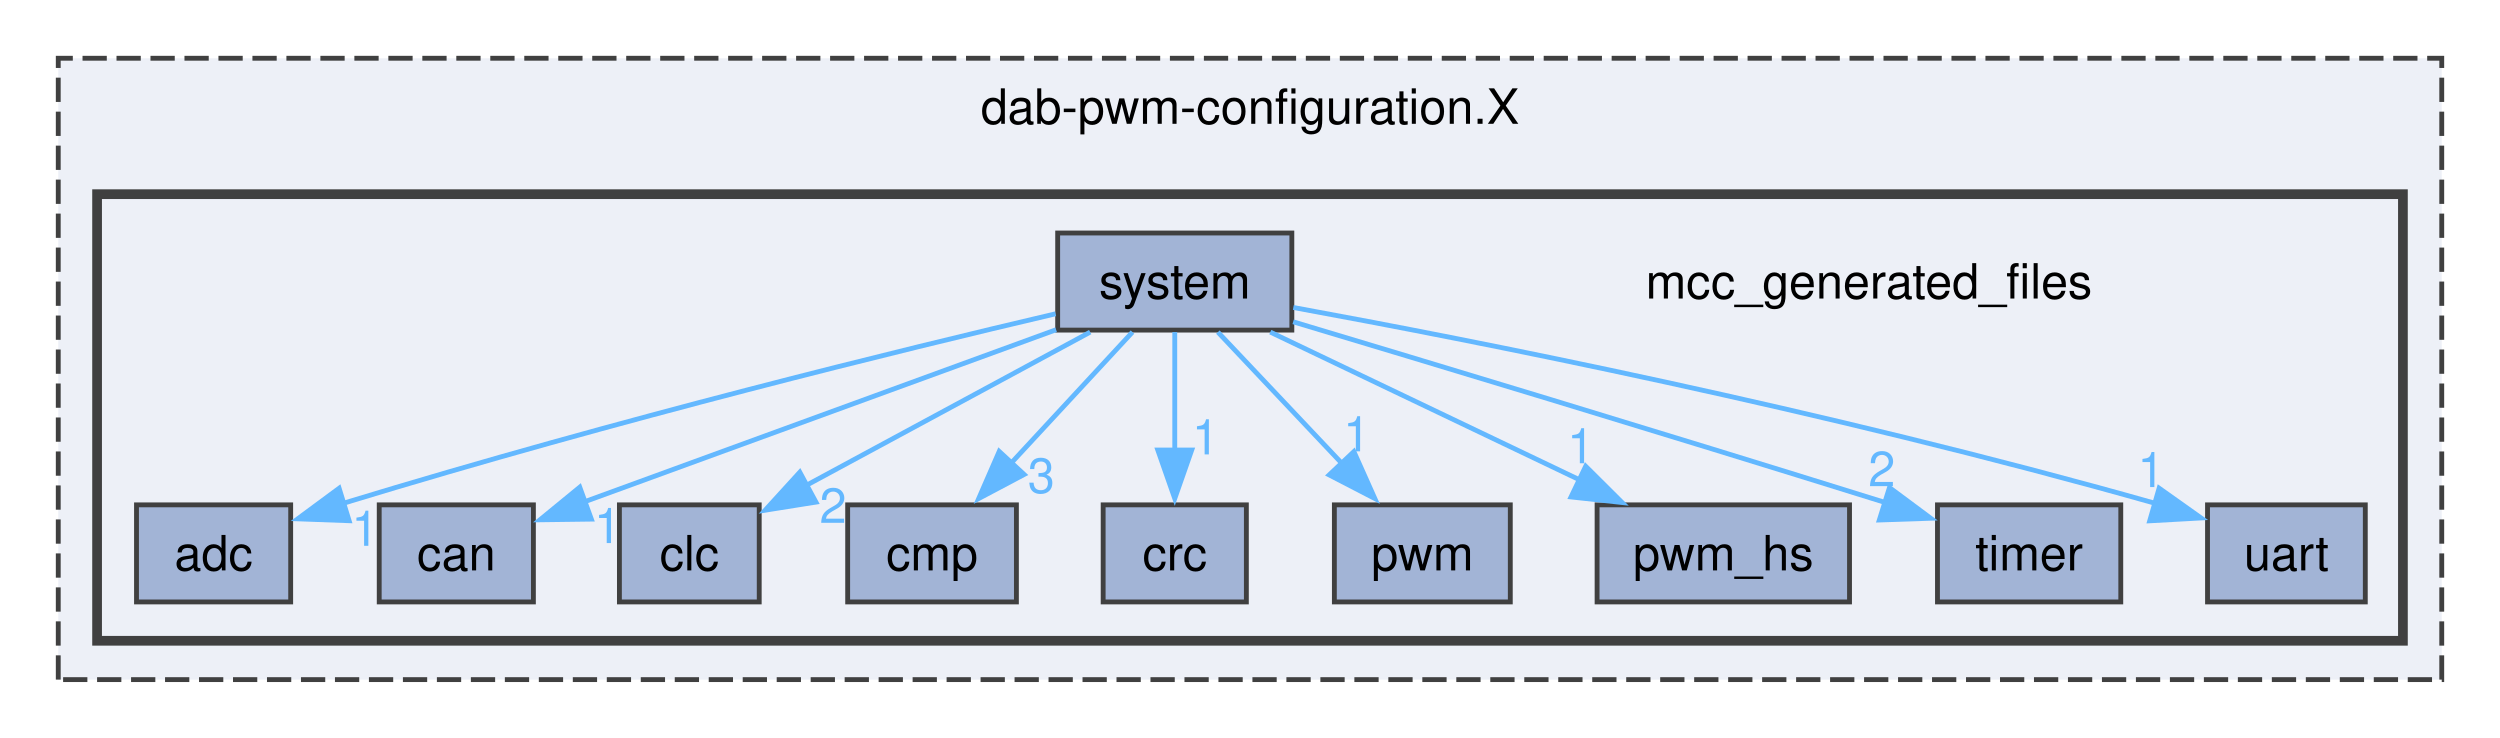
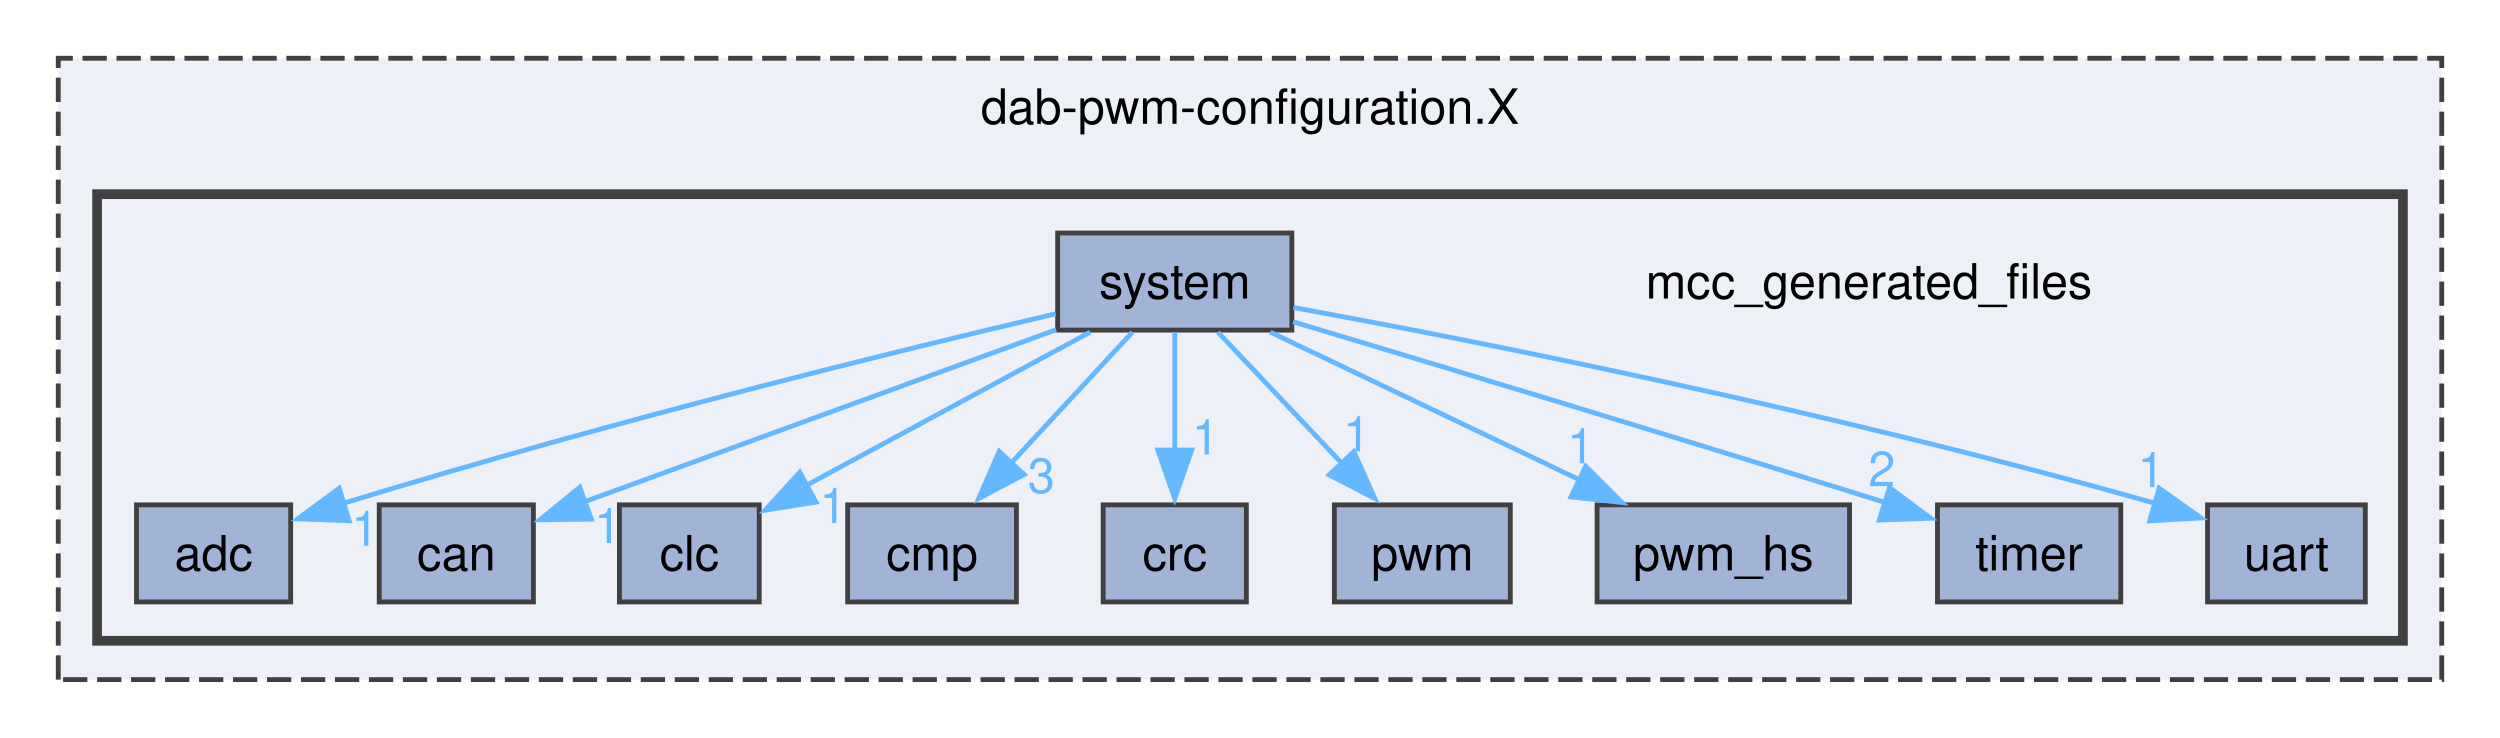
<svg xmlns="http://www.w3.org/2000/svg" xmlns:xlink="http://www.w3.org/1999/xlink" width="515pt" height="152pt" viewBox="0.00 0.00 515.00 152.00">
  <g id="graph0" class="graph" transform="scale(1 1) rotate(0) translate(4 148)">
    <g id="clust1" class="cluster">
      <g id="a_clust1">
        <a xlink:href="dir_631ca297c654d94c39f4f3043e00cda9.html" target="_top" xlink:title="dab-pwm-configuration.X">
          <polygon fill="#edf0f7" stroke="#404040" stroke-dasharray="5,2" points="8,-8 8,-136 499,-136 499,-8 8,-8" />
          <text text-anchor="middle" x="253.5" y="-122.5" font-family="Helvetica,sans-Serif" font-size="10.00">dab-pwm-configuration.X</text>
        </a>
      </g>
    </g>
    <g id="clust2" class="cluster">
      <g id="a_clust2">
        <a xlink:href="dir_f28365b143566f99bb5bb020caed50c6.html" target="_top">
          <polygon fill="#edf0f7" stroke="#404040" stroke-width="2" points="16,-16 16,-108 491,-108 491,-16 16,-16" />
        </a>
      </g>
    </g>
    <g id="node1" class="node">
      <text text-anchor="middle" x="381" y="-86.5" font-family="Helvetica,sans-Serif" font-size="10.00">mcc_generated_files</text>
    </g>
    <g id="node2" class="node">
      <g id="a_node2">
        <a xlink:href="dir_1aecfa62d2ae3671c3fc1d68a128b25b.html" target="_top" xlink:title="adc">
          <polygon fill="#a2b4d6" stroke="#404040" points="55.88,-44 24.12,-44 24.12,-24 55.88,-24 55.88,-44" />
          <text text-anchor="middle" x="40" y="-30.5" font-family="Helvetica,sans-Serif" font-size="10.00">adc</text>
        </a>
      </g>
    </g>
    <g id="node3" class="node">
      <g id="a_node3">
        <a xlink:href="dir_adc6e28d7131635cc5bbcff911172ba9.html" target="_top" xlink:title="can">
          <polygon fill="#a2b4d6" stroke="#404040" points="105.88,-44 74.12,-44 74.12,-24 105.88,-24 105.88,-44" />
          <text text-anchor="middle" x="90" y="-30.5" font-family="Helvetica,sans-Serif" font-size="10.00">can</text>
        </a>
      </g>
    </g>
    <g id="node4" class="node">
      <g id="a_node4">
        <a xlink:href="dir_f067220b63bbc6a5a42724f64ceccd11.html" target="_top" xlink:title="clc">
          <polygon fill="#a2b4d6" stroke="#404040" points="152.4,-44 123.6,-44 123.6,-24 152.4,-24 152.4,-44" />
          <text text-anchor="middle" x="138" y="-30.5" font-family="Helvetica,sans-Serif" font-size="10.00">clc</text>
        </a>
      </g>
    </g>
    <g id="node5" class="node">
      <g id="a_node5">
        <a xlink:href="dir_02e755565b11eea6321da4e3d47ab3d6.html" target="_top" xlink:title="cmp">
          <polygon fill="#a2b4d6" stroke="#404040" points="205.38,-44 170.62,-44 170.62,-24 205.38,-24 205.38,-44" />
          <text text-anchor="middle" x="188" y="-30.5" font-family="Helvetica,sans-Serif" font-size="10.00">cmp</text>
        </a>
      </g>
    </g>
    <g id="node6" class="node">
      <g id="a_node6">
        <a xlink:href="dir_301b91c62122e717d32c661ed344663f.html" target="_top" xlink:title="crc">
          <polygon fill="#a2b4d6" stroke="#404040" points="252.75,-44 223.25,-44 223.25,-24 252.75,-24 252.75,-44" />
          <text text-anchor="middle" x="238" y="-30.5" font-family="Helvetica,sans-Serif" font-size="10.00">crc</text>
        </a>
      </g>
    </g>
    <g id="node7" class="node">
      <g id="a_node7">
        <a xlink:href="dir_67b66e6a9ffe6255f1477248ef3f6ff9.html" target="_top" xlink:title="pwm">
          <polygon fill="#a2b4d6" stroke="#404040" points="307.12,-44 270.88,-44 270.88,-24 307.12,-24 307.12,-44" />
          <text text-anchor="middle" x="289" y="-30.5" font-family="Helvetica,sans-Serif" font-size="10.00">pwm</text>
        </a>
      </g>
    </g>
    <g id="node8" class="node">
      <g id="a_node8">
        <a xlink:href="dir_f84683fdb381acfe24681f78d570a8ec.html" target="_top" xlink:title="pwm_hs">
          <polygon fill="#a2b4d6" stroke="#404040" points="377,-44 325,-44 325,-24 377,-24 377,-44" />
          <text text-anchor="middle" x="351" y="-30.5" font-family="Helvetica,sans-Serif" font-size="10.00">pwm_hs</text>
        </a>
      </g>
    </g>
    <g id="node9" class="node">
      <g id="a_node9">
        <a xlink:href="dir_099b2ec23cd3c9c691d6919bf295e8f8.html" target="_top" xlink:title="system">
          <polygon fill="#a2b4d6" stroke="#404040" points="262.12,-100 213.88,-100 213.88,-80 262.12,-80 262.12,-100" />
          <text text-anchor="middle" x="238" y="-86.5" font-family="Helvetica,sans-Serif" font-size="10.00">system</text>
        </a>
      </g>
    </g>
    <g id="edge2" class="edge">
      <g id="a_edge2">
-         <a xlink:href="dir_000040_000001.html" target="_top">
+         <a xlink:href="dir_000041_000001.html" target="_top">
          <path fill="none" stroke="#63b8ff" d="M213.45,-83.36C181.65,-75.89 124.31,-61.89 66.71,-44.32" />
          <polygon fill="#63b8ff" stroke="#63b8ff" points="67.92,-40.73 57.33,-41.12 65.86,-47.42 67.92,-40.73" />
        </a>
      </g>
      <g id="a_edge2-headlabel">
-         <a xlink:href="dir_000040_000001.html" target="_top" xlink:title="1">
+         <a xlink:href="dir_000041_000001.html" target="_top" xlink:title="1">
          <text text-anchor="middle" x="71.19" y="-35.57" font-family="Helvetica,sans-Serif" font-size="10.00" fill="#63b8ff">1</text>
        </a>
      </g>
    </g>
    <g id="edge7" class="edge">
      <g id="a_edge7">
-         <a xlink:href="dir_000040_000003.html" target="_top">
+         <a xlink:href="dir_000041_000003.html" target="_top">
          <path fill="none" stroke="#63b8ff" d="M213.56,-80.08C186.74,-70.3 143.85,-54.65 116.31,-44.6" />
          <polygon fill="#63b8ff" stroke="#63b8ff" points="117.82,-41.06 107.23,-40.92 115.43,-47.64 117.82,-41.06" />
        </a>
      </g>
      <g id="a_edge7-headlabel">
-         <a xlink:href="dir_000040_000003.html" target="_top" xlink:title="1">
+         <a xlink:href="dir_000041_000003.html" target="_top" xlink:title="1">
          <text text-anchor="middle" x="121.17" y="-36.13" font-family="Helvetica,sans-Serif" font-size="10.00" fill="#63b8ff">1</text>
        </a>
      </g>
    </g>
    <g id="edge8" class="edge">
      <g id="a_edge8">
-         <a xlink:href="dir_000040_000004.html" target="_top">
+         <a xlink:href="dir_000041_000004.html" target="_top">
          <path fill="none" stroke="#63b8ff" d="M220.58,-79.59C204.41,-70.86 180.2,-57.79 162.16,-48.05" />
          <polygon fill="#63b8ff" stroke="#63b8ff" points="164.08,-44.57 153.62,-42.9 160.76,-50.73 164.08,-44.57" />
        </a>
      </g>
      <g id="a_edge8-headlabel">
-         <a xlink:href="dir_000040_000004.html" target="_top" xlink:title="2">
-           <text text-anchor="middle" x="167.6" y="-40.28" font-family="Helvetica,sans-Serif" font-size="10.00" fill="#63b8ff">2</text>
+         <a xlink:href="dir_000041_000004.html" target="_top" xlink:title="1">
+           <text text-anchor="middle" x="167.6" y="-40.28" font-family="Helvetica,sans-Serif" font-size="10.00" fill="#63b8ff">1</text>
        </a>
      </g>
    </g>
    <g id="edge1" class="edge">
      <g id="a_edge1">
-         <a xlink:href="dir_000040_000005.html" target="_top">
+         <a xlink:href="dir_000041_000005.html" target="_top">
          <path fill="none" stroke="#63b8ff" d="M229.29,-79.59C222.34,-72.08 212.4,-61.35 204.02,-52.3" />
          <polygon fill="#63b8ff" stroke="#63b8ff" points="206.97,-50.26 197.61,-45.3 201.84,-55.01 206.97,-50.26" />
        </a>
      </g>
      <g id="a_edge1-headlabel">
-         <a xlink:href="dir_000040_000005.html" target="_top" xlink:title="3">
+         <a xlink:href="dir_000041_000005.html" target="_top" xlink:title="3">
          <text text-anchor="middle" x="210.5" y="-46.47" font-family="Helvetica,sans-Serif" font-size="10.00" fill="#63b8ff">3</text>
        </a>
      </g>
    </g>
    <g id="edge3" class="edge">
      <g id="a_edge3">
-         <a xlink:href="dir_000040_000008.html" target="_top">
+         <a xlink:href="dir_000041_000008.html" target="_top">
          <path fill="none" stroke="#63b8ff" d="M238,-79.59C238,-72.86 238,-63.53 238,-55.15" />
          <polygon fill="#63b8ff" stroke="#63b8ff" points="241.5,-55.3 238,-45.3 234.5,-55.3 241.5,-55.3" />
        </a>
      </g>
      <g id="a_edge3-headlabel">
-         <a xlink:href="dir_000040_000008.html" target="_top" xlink:title="1">
+         <a xlink:href="dir_000041_000008.html" target="_top" xlink:title="1">
          <text text-anchor="middle" x="244.34" y="-54.39" font-family="Helvetica,sans-Serif" font-size="10.00" fill="#63b8ff">1</text>
        </a>
      </g>
    </g>
    <g id="edge5" class="edge">
      <g id="a_edge5">
-         <a xlink:href="dir_000040_000026.html" target="_top">
+         <a xlink:href="dir_000041_000027.html" target="_top">
          <path fill="none" stroke="#63b8ff" d="M246.88,-79.59C254.05,-72.01 264.32,-61.13 272.92,-52.02" />
          <polygon fill="#63b8ff" stroke="#63b8ff" points="274.9,-54.97 279.22,-45.3 269.81,-50.17 274.9,-54.97" />
        </a>
      </g>
      <g id="a_edge5-headlabel">
-         <a xlink:href="dir_000040_000026.html" target="_top" xlink:title="1">
+         <a xlink:href="dir_000041_000027.html" target="_top" xlink:title="1">
          <text text-anchor="middle" x="275.49" y="-55.03" font-family="Helvetica,sans-Serif" font-size="10.00" fill="#63b8ff">1</text>
        </a>
      </g>
    </g>
    <g id="edge9" class="edge">
      <g id="a_edge9">
-         <a xlink:href="dir_000040_000027.html" target="_top">
+         <a xlink:href="dir_000041_000028.html" target="_top">
          <path fill="none" stroke="#63b8ff" d="M257.68,-79.59C275.24,-71.21 301.19,-58.8 321.27,-49.21" />
          <polygon fill="#63b8ff" stroke="#63b8ff" points="322.65,-51.95 330.16,-44.48 319.63,-45.63 322.65,-51.95" />
        </a>
      </g>
      <g id="a_edge9-headlabel">
-         <a xlink:href="dir_000040_000027.html" target="_top" xlink:title="1">
+         <a xlink:href="dir_000041_000028.html" target="_top" xlink:title="1">
          <text text-anchor="middle" x="321.63" y="-52.56" font-family="Helvetica,sans-Serif" font-size="10.00" fill="#63b8ff">1</text>
        </a>
      </g>
    </g>
    <g id="node10" class="node">
      <g id="a_node10">
        <a xlink:href="dir_3f182ecf0352bf0ac55e2b0d317efb21.html" target="_top" xlink:title="timer">
          <polygon fill="#a2b4d6" stroke="#404040" points="432.88,-44 395.12,-44 395.12,-24 432.88,-24 432.88,-44" />
          <text text-anchor="middle" x="414" y="-30.5" font-family="Helvetica,sans-Serif" font-size="10.00">timer</text>
        </a>
      </g>
    </g>
    <g id="edge4" class="edge">
      <g id="a_edge4">
-         <a xlink:href="dir_000040_000041.html" target="_top">
+         <a xlink:href="dir_000041_000042.html" target="_top">
          <path fill="none" stroke="#63b8ff" d="M262.39,-81.71C289.81,-73.49 335.9,-59.59 384.36,-44.48" />
          <polygon fill="#63b8ff" stroke="#63b8ff" points="385.23,-47.56 393.73,-41.24 383.14,-40.88 385.23,-47.56" />
        </a>
      </g>
      <g id="a_edge4-headlabel">
-         <a xlink:href="dir_000040_000041.html" target="_top" xlink:title="2">
+         <a xlink:href="dir_000041_000042.html" target="_top" xlink:title="2">
          <text text-anchor="middle" x="383.65" y="-47.84" font-family="Helvetica,sans-Serif" font-size="10.00" fill="#63b8ff">2</text>
        </a>
      </g>
    </g>
    <g id="node11" class="node">
      <g id="a_node11">
        <a xlink:href="dir_a06c7dc54d2bc42bb4523010b1cc07b6.html" target="_top" xlink:title="uart">
          <polygon fill="#a2b4d6" stroke="#404040" points="483.25,-44 450.75,-44 450.75,-24 483.25,-24 483.25,-44" />
          <text text-anchor="middle" x="467" y="-30.5" font-family="Helvetica,sans-Serif" font-size="10.00">uart</text>
        </a>
      </g>
    </g>
    <g id="edge6" class="edge">
      <g id="a_edge6">
-         <a xlink:href="dir_000040_000042.html" target="_top">
+         <a xlink:href="dir_000041_000043.html" target="_top">
          <path fill="none" stroke="#63b8ff" d="M262.43,-84.66C299.17,-77.92 370.92,-63.88 440.22,-44.24" />
          <polygon fill="#63b8ff" stroke="#63b8ff" points="440.78,-47.43 449.42,-41.3 438.84,-40.71 440.78,-47.43" />
        </a>
      </g>
      <g id="a_edge6-headlabel">
-         <a xlink:href="dir_000040_000042.html" target="_top" xlink:title="1">
+         <a xlink:href="dir_000041_000043.html" target="_top" xlink:title="1">
          <text text-anchor="middle" x="439.11" y="-47.66" font-family="Helvetica,sans-Serif" font-size="10.00" fill="#63b8ff">1</text>
        </a>
      </g>
    </g>
  </g>
</svg>
